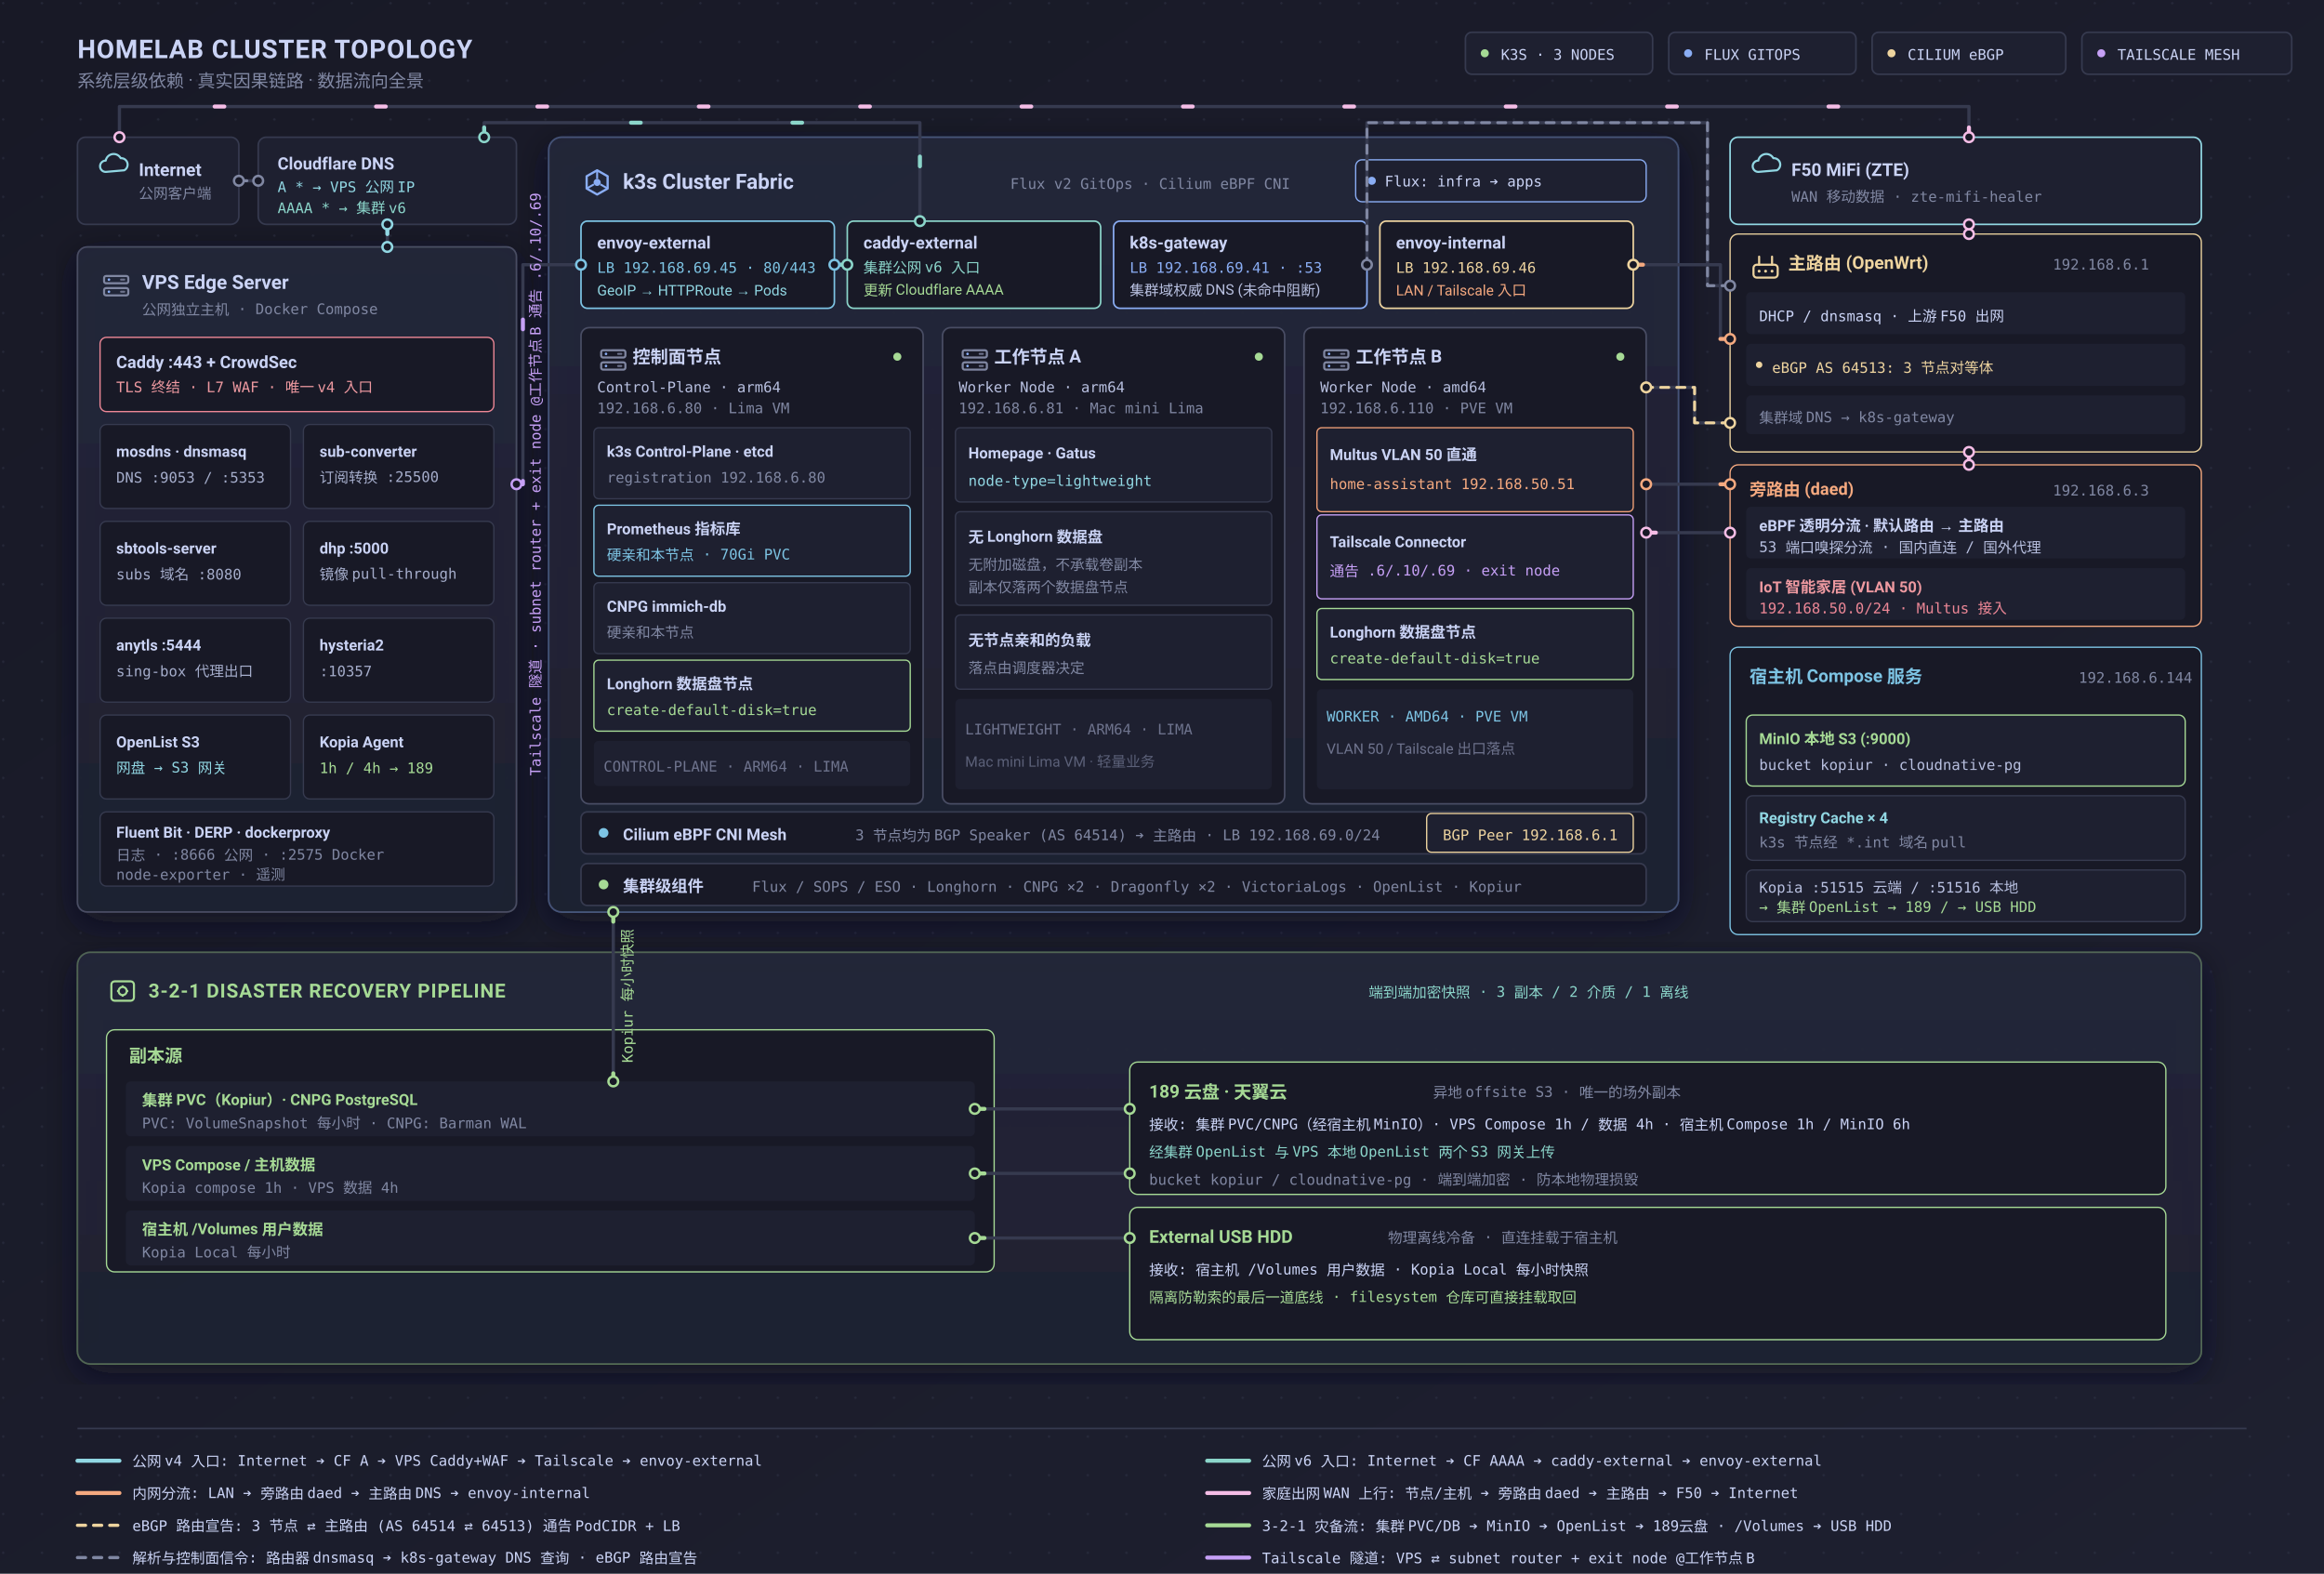
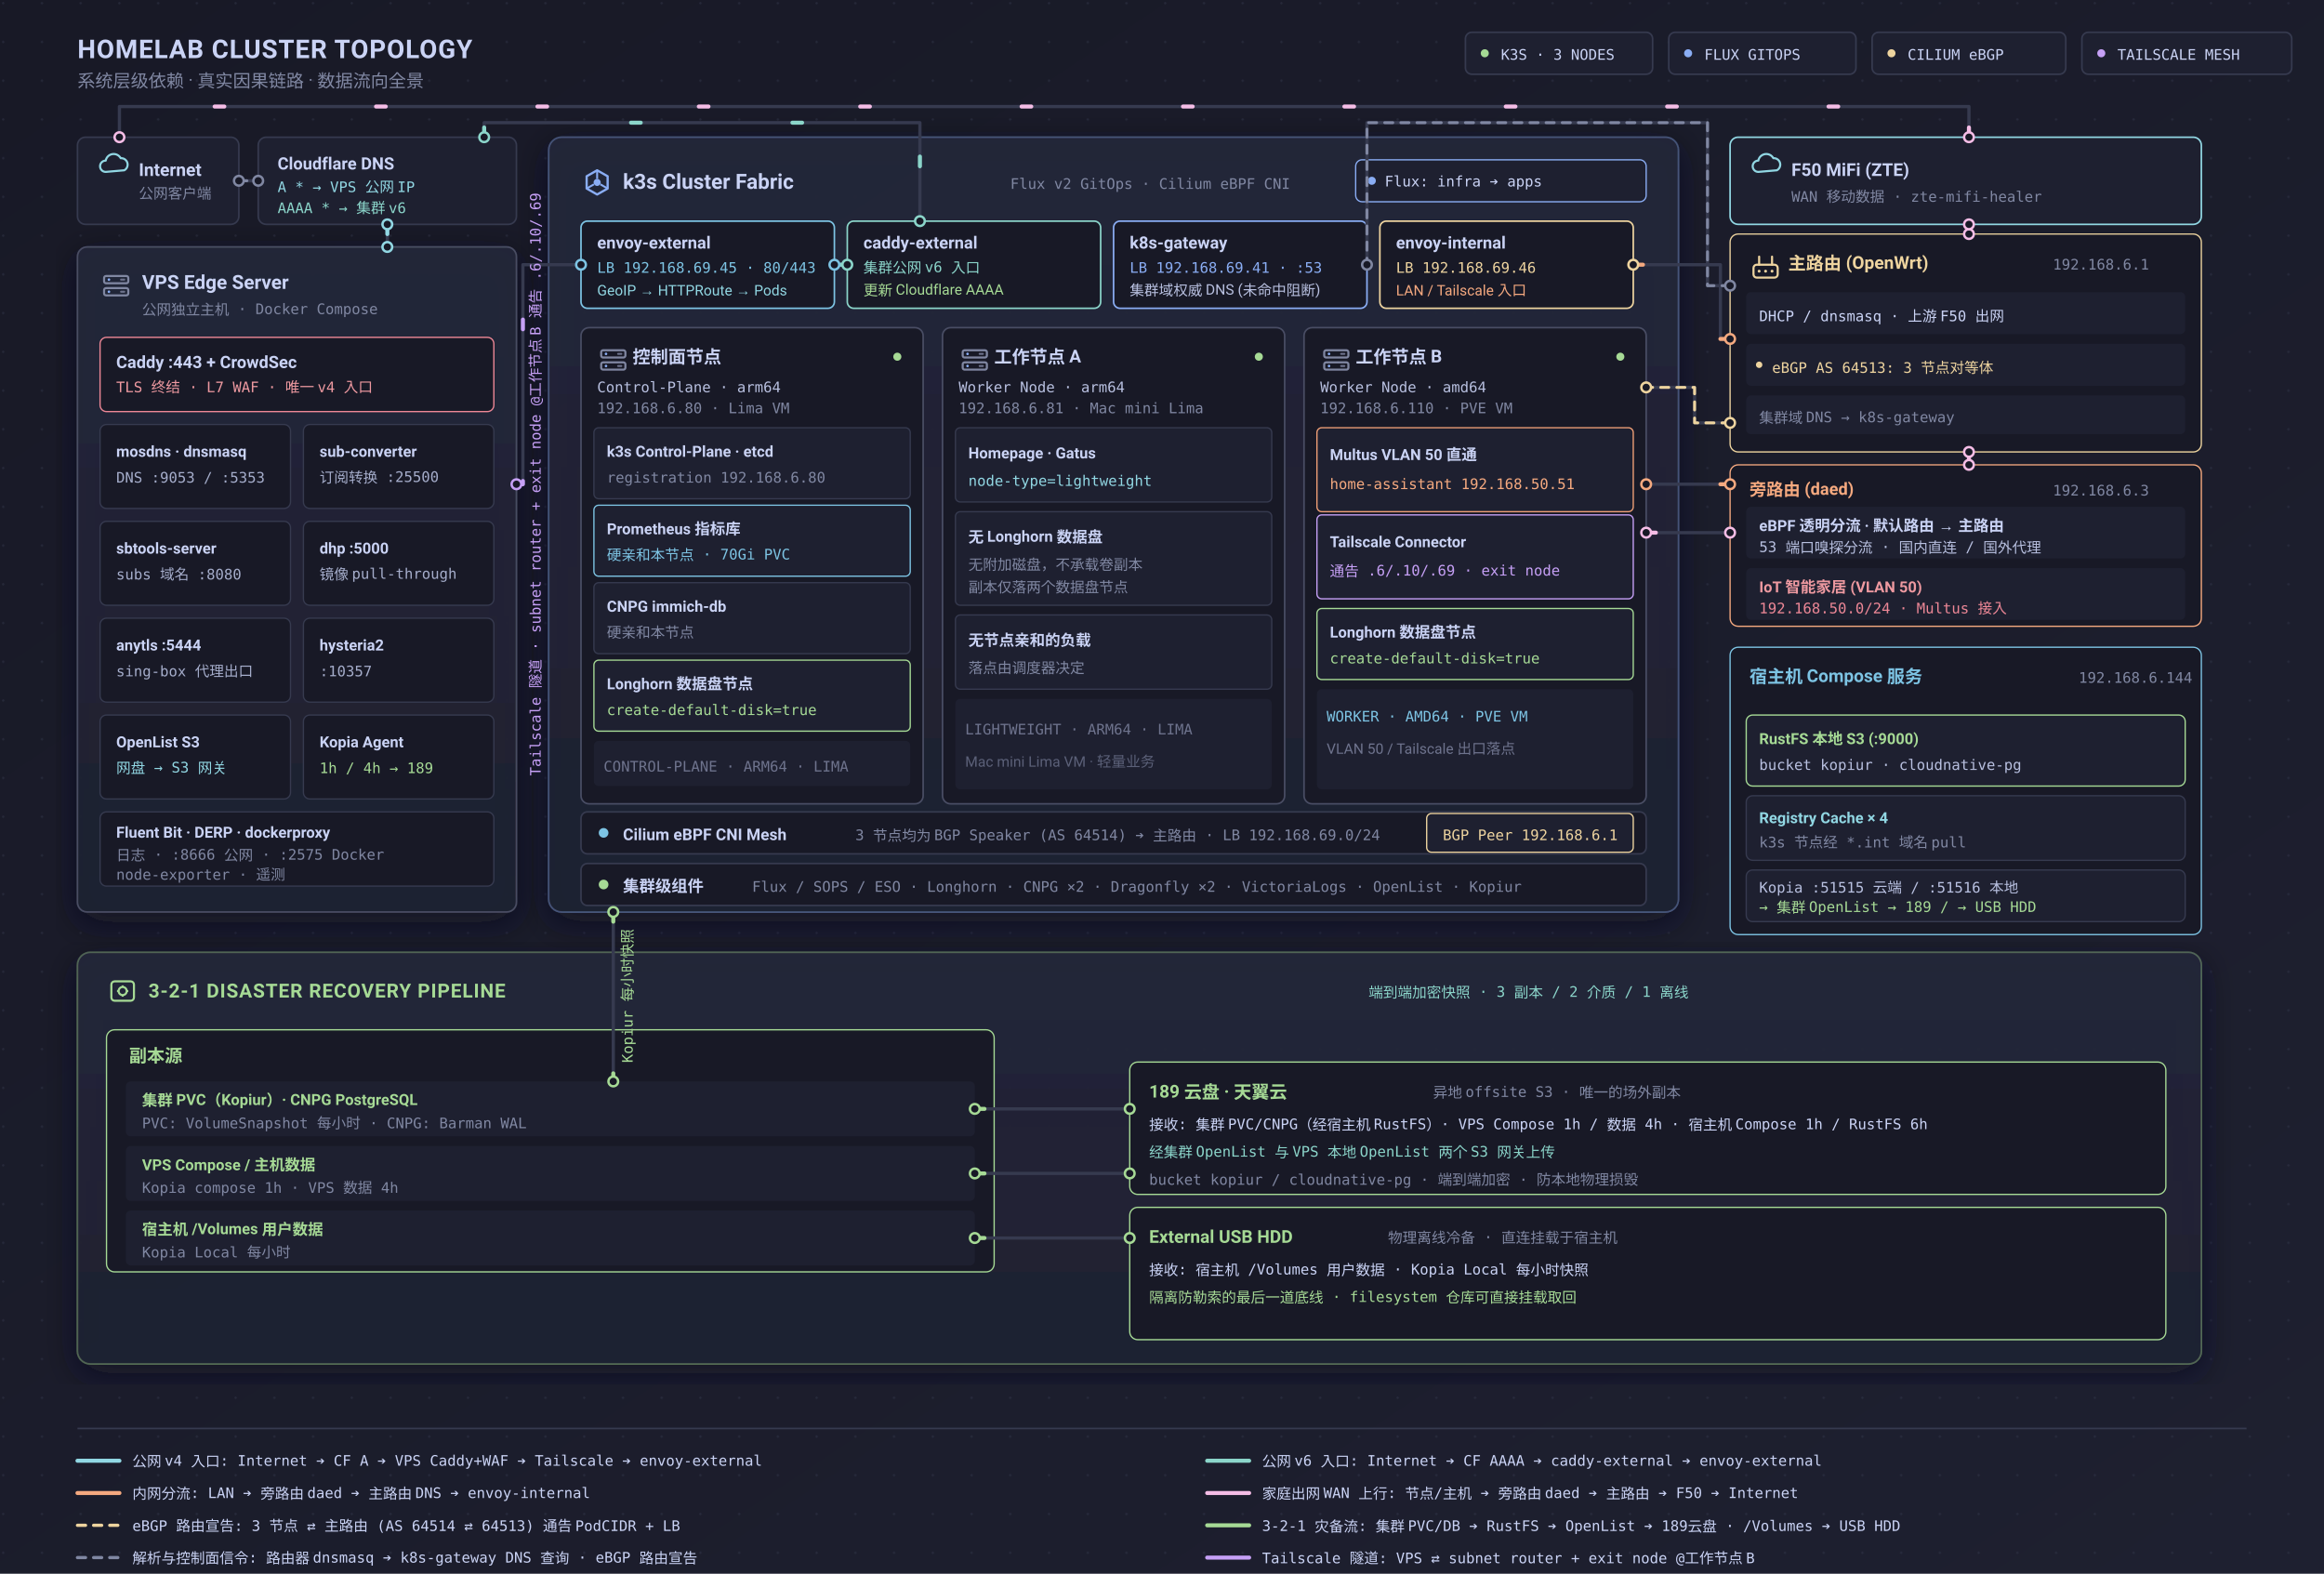
<svg xmlns="http://www.w3.org/2000/svg" viewBox="0 0 1440 975" width="100%" height="100%">
  <defs>
    <linearGradient id="bg-grad" x1="0%" y1="0%" x2="100%" y2="100%">
      <stop offset="0%" stop-color="#181926" />
      <stop offset="100%" stop-color="#1e2030" />
    </linearGradient>
    <linearGradient id="panel-bg" x1="0%" y1="0%" x2="0%" y2="100%">
      <stop offset="0%" stop-color="#24273a" stop-opacity="0.95" />
      <stop offset="100%" stop-color="#1e2030" stop-opacity="0.98" />
    </linearGradient>
    <linearGradient id="k8s-mesh-bg" x1="0%" y1="0%" x2="0%" y2="100%">
      <stop offset="0%" stop-color="#24273a" stop-opacity="0.95" />
      <stop offset="100%" stop-color="#1e2030" stop-opacity="0.98" />
    </linearGradient>
    <pattern id="grid-dots" width="24" height="24" patternUnits="userSpaceOnUse">
      <circle cx="2" cy="2" r="0.75" fill="#363a4f" fill-opacity="0.45" />
    </pattern>
    <filter id="card-shadow" x="-5%" y="-5%" width="110%" height="110%">
      <feDropShadow dx="0" dy="6" stdDeviation="10" flood-color="#181926" flood-opacity="0.65" />
    </filter>
    <g id="ico-cloud">
      <path d="M5.5 13.5 a3.5 3.5 0 0 1 0 -7 a5 5 0 0 1 9.3 -1.5 a4 4 0 0 1 2.2 7.5 Z" fill="none" stroke="#91d7e3" stroke-width="1.3" stroke-linejoin="round" />
    </g>
    <g id="ico-server">
      <rect x="2.5" y="4" width="15" height="4.5" rx="1.2" fill="none" stroke="#8087a2" stroke-width="1.3" />
      <rect x="2.5" y="11.5" width="15" height="4.5" rx="1.2" fill="none" stroke="#8087a2" stroke-width="1.3" />
      <circle cx="5.5" cy="6.25" r="0.8" fill="#8aadf4" />
      <circle cx="5.5" cy="13.75" r="0.8" fill="#8aadf4" />
      <line x1="13" y1="6.25" x2="15" y2="6.25" stroke="#6e738d" stroke-width="1.2" stroke-linecap="round" />
      <line x1="13" y1="13.75" x2="15" y2="13.75" stroke="#6e738d" stroke-width="1.2" stroke-linecap="round" />
    </g>
    <g id="ico-k8s">
      <path d="M10 2.5 L16.5 6.2 L16.5 13.8 L10 17.5 L3.5 13.8 L3.5 6.2 Z" fill="none" stroke="#8aadf4" stroke-width="1.4" stroke-linejoin="round" />
      <circle cx="10" cy="10" r="2.2" fill="#8aadf4" />
      <line x1="10" y1="2.5" x2="10" y2="7.8" stroke="#8aadf4" stroke-width="1.2" />
      <line x1="16.5" y1="13.8" x2="12" y2="11.2" stroke="#8aadf4" stroke-width="1.2" />
      <line x1="3.5" y1="13.8" x2="8" y2="11.2" stroke="#8aadf4" stroke-width="1.2" />
    </g>
    <g id="ico-router">
      <rect x="2.5" y="9" width="15" height="8" rx="2" fill="none" stroke="#eed49f" stroke-width="1.3" />
      <line x1="6" y1="9" x2="6" y2="4" stroke="#eed49f" stroke-width="1.3" stroke-linecap="round" />
      <line x1="14" y1="9" x2="14" y2="4" stroke="#eed49f" stroke-width="1.3" stroke-linecap="round" />
      <circle cx="6" cy="13" r="0.9" fill="#eed49f" />
      <circle cx="10" cy="13" r="0.9" fill="#eed49f" />
      <circle cx="14" cy="13" r="0.9" fill="#eed49f" />
    </g>
    <g id="ico-vault">
      <rect x="3" y="4" width="14" height="12" rx="2" fill="none" stroke="#a6da95" stroke-width="1.3" />
      <circle cx="10" cy="10" r="2.5" fill="none" stroke="#a6da95" stroke-width="1.3" />
      <path d="M10 7.5 v-1 M10 13.5 v-1 M7.5 10 h-1 M13.5 10 h-1" stroke="#a6da95" stroke-width="1.2" />
    </g>
    <g id="ico-tunnel">
      <circle cx="5" cy="5" r="2" fill="#c6a0f6" />
      <circle cx="15" cy="5" r="2" fill="#c6a0f6" />
      <circle cx="10" cy="10" r="2" fill="#c6a0f6" />
      <circle cx="5" cy="15" r="2" fill="#c6a0f6" />
      <circle cx="15" cy="15" r="2" fill="#c6a0f6" />
      <line x1="5" y1="5" x2="15" y2="5" stroke="#c6a0f6" stroke-width="1" stroke-opacity="0.4" />
      <line x1="5" y1="15" x2="15" y2="15" stroke="#c6a0f6" stroke-width="1" stroke-opacity="0.4" />
      <line x1="5" y1="5" x2="5" y2="15" stroke="#c6a0f6" stroke-width="1" stroke-opacity="0.4" />
      <line x1="15" y1="5" x2="15" y2="15" stroke="#c6a0f6" stroke-width="1" stroke-opacity="0.4" />
    </g>
    <style>
      text {
        font-family: -apple-system, BlinkMacSystemFont, "Segoe UI", Roboto, "Helvetica Neue", Arial, sans-serif;
        user-select: none;
      }
      .font-mono {
        font-family: ui-monospace, SFMono-Regular, Menlo, Monaco, Consolas, monospace;
      }
      .wire {
        fill: none;
        stroke-linecap: round;
        stroke-linejoin: round;
      }
      /* 静态管道槽线：Catppuccin Surface0 #363a4f 轨道，宽度 2px */
      .track {
        stroke-width: 2;
        stroke: #363a4f;
      }
      /* 接口端点小圆圈：Crust #181926 底色 */
      .pin {
        fill: #181926;
        stroke-width: 1.5;
      }
      /* 运动光束：配合 pathLength=100 归一化，所有链路共用同一标尺，避免逐条手调 dashoffset */
      .beam {
        stroke-width: 2.5;
        stroke-dasharray: 6 94;
        animation: beamFlow 3.4s linear infinite;
      }
      @keyframes beamFlow {
        from { stroke-dashoffset: 100; }
        to { stroke-dashoffset: 0; }
      }
      /* 灾备长链路放慢，避免视觉过快 */
      .beam-slow { animation-duration: 7s; }
      /* 解析与控制面信令（DNS 查询 / eBGP）：虚线 + 流动 */
      .signal {
        stroke-width: 1.8;
        stroke-dasharray: 5 5;
        animation: beamFlow 2.4s linear infinite;
      }
    </style>
  </defs>
  <rect width="1440" height="975" fill="url(#bg-grad)" />
  <rect width="1440" height="975" fill="url(#grid-dots)" />
  <g transform="translate(48, 16)">
    <text x="0" y="20" font-size="16" font-weight="700" letter-spacing="0.5" fill="#cad3f5">HOMELAB CLUSTER TOPOLOGY</text>
    <text x="0" y="38" font-size="11" font-weight="400" fill="#8087a2">系统层级依赖 · 真实因果链路 · 数据流向全景</text>
    <g transform="translate(860, 4)">
      <g transform="translate(0, 0)">
        <rect width="116" height="26" rx="4" fill="#1e2030" stroke="#363a4f" stroke-width="1" />
        <circle cx="12" cy="13" r="2.5" fill="#a6da95" />
        <text x="22" y="17" class="font-mono" font-size="9" fill="#cad3f5">K3S · 3 NODES</text>
      </g>
      <g transform="translate(126, 0)">
        <rect width="116" height="26" rx="4" fill="#1e2030" stroke="#363a4f" stroke-width="1" />
        <circle cx="12" cy="13" r="2.5" fill="#8aadf4" />
        <text x="22" y="17" class="font-mono" font-size="9" fill="#cad3f5">FLUX GITOPS</text>
      </g>
      <g transform="translate(252, 0)">
        <rect width="120" height="26" rx="4" fill="#1e2030" stroke="#363a4f" stroke-width="1" />
        <circle cx="12" cy="13" r="2.5" fill="#eed49f" />
        <text x="22" y="17" class="font-mono" font-size="9" fill="#cad3f5">CILIUM eBGP</text>
      </g>
      <g transform="translate(382, 0)">
        <rect width="130" height="26" rx="4" fill="#1e2030" stroke="#363a4f" stroke-width="1" />
        <circle cx="12" cy="13" r="2.5" fill="#c6a0f6" />
        <text x="22" y="17" class="font-mono" font-size="9" fill="#cad3f5">TAILSCALE MESH</text>
      </g>
    </g>
  </g>
  <g transform="translate(48, 85)">
    <g transform="translate(0, 0)">
      <rect width="100" height="54" rx="5" fill="#1e2030" stroke="#363a4f" stroke-width="1" />
      <use href="#ico-cloud" x="12" y="8" />
      <text x="38" y="24" font-size="11" font-weight="600" fill="#cad3f5">Internet</text>
      <text x="38" y="38" class="font-mono" font-size="9" fill="#8087a2">公网客户端</text>
    </g>
    <g transform="translate(112, 0)">
      <rect width="160" height="54" rx="5" fill="#1e2030" stroke="#363a4f" stroke-width="1" />
      <text x="12" y="20" font-size="10.5" font-weight="600" fill="#cad3f5">Cloudflare DNS</text>
      <text x="12" y="34" class="font-mono" font-size="9" fill="#91d7e3">A * → VPS 公网 IP</text>
      <text x="12" y="47" class="font-mono" font-size="9" fill="#8bd5ca">AAAA * → 集群 v6</text>
    </g>
    <g transform="translate(0, 68)">
      <rect width="272" height="412" rx="6" fill="url(#panel-bg)" stroke="#494d64" stroke-width="1" filter="url(#card-shadow)" />
      <use href="#ico-server" x="14" y="14" />
      <text x="40" y="26" font-size="12" font-weight="700" fill="#cad3f5">VPS Edge Server</text>
      <text x="40" y="42" class="font-mono" font-size="9" fill="#8087a2">公网独立主机 · Docker Compose</text>
      <g transform="translate(14, 56)">
        <rect width="244" height="46" rx="4" fill="#181926" stroke="#ed8796" stroke-width="0.8" />
        <text x="10" y="19" font-size="10.5" font-weight="600" fill="#cad3f5">Caddy :443 + CrowdSec</text>
        <text x="10" y="34" class="font-mono" font-size="9" fill="#ee99a0">TLS 终结 · L7 WAF · 唯一 v4 入口</text>
      </g>
      <g transform="translate(14, 110)">
        <g transform="translate(0, 0)">
          <rect width="118" height="52" rx="4" fill="#181926" stroke="#363a4f" stroke-width="0.8" />
          <text x="10" y="20" font-size="9.5" font-weight="600" fill="#cad3f5">mosdns · dnsmasq</text>
          <text x="10" y="36" class="font-mono" font-size="9" fill="#a5adcb">DNS :9053 / :5353</text>
        </g>
        <g transform="translate(126, 0)">
          <rect width="118" height="52" rx="4" fill="#181926" stroke="#363a4f" stroke-width="0.8" />
          <text x="10" y="20" font-size="9.5" font-weight="600" fill="#cad3f5">sub-converter</text>
          <text x="10" y="36" class="font-mono" font-size="9" fill="#a5adcb">订阅转换 :25500</text>
        </g>
      </g>
      <g transform="translate(14, 170)">
        <g transform="translate(0, 0)">
          <rect width="118" height="52" rx="4" fill="#181926" stroke="#363a4f" stroke-width="0.8" />
          <text x="10" y="20" font-size="9.5" font-weight="600" fill="#cad3f5">sbtools-server</text>
          <text x="10" y="36" class="font-mono" font-size="9" fill="#a5adcb">subs 域名 :8080</text>
        </g>
        <g transform="translate(126, 0)">
          <rect width="118" height="52" rx="4" fill="#181926" stroke="#363a4f" stroke-width="0.8" />
          <text x="10" y="20" font-size="9.5" font-weight="600" fill="#cad3f5">dhp :5000</text>
          <text x="10" y="36" class="font-mono" font-size="9" fill="#a5adcb">镜像 pull-through</text>
        </g>
      </g>
      <g transform="translate(14, 230)">
        <g transform="translate(0, 0)">
          <rect width="118" height="52" rx="4" fill="#181926" stroke="#363a4f" stroke-width="0.8" />
          <text x="10" y="20" font-size="9.5" font-weight="600" fill="#cad3f5">anytls :5444</text>
          <text x="10" y="36" class="font-mono" font-size="9" fill="#a5adcb">sing-box 代理出口</text>
        </g>
        <g transform="translate(126, 0)">
          <rect width="118" height="52" rx="4" fill="#181926" stroke="#363a4f" stroke-width="0.8" />
          <text x="10" y="20" font-size="9.5" font-weight="600" fill="#cad3f5">hysteria2</text>
          <text x="10" y="36" class="font-mono" font-size="9" fill="#a5adcb">:10357</text>
        </g>
      </g>
      <g transform="translate(14, 290)">
        <g transform="translate(0, 0)">
          <rect width="118" height="52" rx="4" fill="#181926" stroke="#363a4f" stroke-width="0.8" />
          <text x="10" y="20" font-size="9.5" font-weight="600" fill="#cad3f5">OpenList S3</text>
          <text x="10" y="36" class="font-mono" font-size="9" fill="#91d7e3">网盘 → S3 网关</text>
        </g>
        <g transform="translate(126, 0)">
          <rect width="118" height="52" rx="4" fill="#181926" stroke="#363a4f" stroke-width="0.8" />
          <text x="10" y="20" font-size="9.5" font-weight="600" fill="#cad3f5">Kopia Agent</text>
          <text x="10" y="36" class="font-mono" font-size="9" fill="#a6da95">1h / 4h → 189</text>
        </g>
      </g>
      <g transform="translate(14, 350)">
        <rect width="244" height="46" rx="4" fill="#181926" stroke="#363a4f" stroke-width="0.8" />
        <text x="10" y="16" font-size="9.5" font-weight="600" fill="#cad3f5">Fluent Bit · DERP · dockerproxy</text>
        <text x="10" y="30" class="font-mono" font-size="9" fill="#8087a2">日志 · :8666 公网 · :2575 Docker</text>
        <text x="10" y="42" class="font-mono" font-size="9" fill="#8087a2">node-exporter · 遥测</text>
      </g>
    </g>
  </g>
  <g transform="translate(340, 85)">
    <rect width="700" height="480" rx="8" fill="url(#k8s-mesh-bg)" stroke="#8aadf4" stroke-opacity="0.35" stroke-width="1" filter="url(#card-shadow)" />
    <g transform="translate(20, 16)">
      <use href="#ico-k8s" x="0" y="2" />
      <text x="26" y="16" font-size="13" font-weight="700" fill="#cad3f5">k3s Cluster Fabric</text>
      <text x="266" y="16" class="font-mono" font-size="9" fill="#8087a2">Flux v2 GitOps · Cilium eBPF CNI</text>
      <g transform="translate(480, -2)">
        <rect width="180" height="26" rx="4" fill="#1e2030" stroke="#8aadf4" stroke-width="0.8" />
        <circle cx="10" cy="13" r="2.5" fill="#8aadf4" />
        <text x="18" y="16.5" class="font-mono" font-size="9" fill="#cad3f5">Flux: infra ➔ apps</text>
      </g>
    </g>
    <g transform="translate(20, 52)">
      <g transform="translate(0, 0)">
        <rect width="157" height="54" rx="4" fill="#181926" stroke="#7dc4e4" stroke-width="1" />
        <text x="10" y="17" font-size="10.5" font-weight="700" fill="#cad3f5">envoy-external</text>
        <text x="10" y="32" class="font-mono" font-size="9" fill="#7dc4e4">LB 192.168.69.45 · 80/443</text>
        <text x="10" y="46" font-size="9" fill="#91d7e3">GeoIP → HTTPRoute → Pods</text>
      </g>
      <g transform="translate(165, 0)">
        <rect width="157" height="54" rx="4" fill="#181926" stroke="#8bd5ca" stroke-width="1" />
        <text x="10" y="17" font-size="10.5" font-weight="700" fill="#cad3f5">caddy-external</text>
        <text x="10" y="32" class="font-mono" font-size="9" fill="#8bd5ca">集群公网 v6 入口</text>
        <text x="10" y="46" font-size="9" fill="#a6da95">更新 Cloudflare AAAA</text>
      </g>
      <g transform="translate(330, 0)">
        <rect width="157" height="54" rx="4" fill="#181926" stroke="#8aadf4" stroke-width="1" />
        <text x="10" y="17" font-size="10.5" font-weight="700" fill="#cad3f5">k8s-gateway</text>
        <text x="10" y="32" class="font-mono" font-size="9" fill="#8aadf4">LB 192.168.69.41 · :53</text>
        <text x="10" y="46" font-size="9" fill="#b8c0e0">集群域权威 DNS (未命中阻断)</text>
      </g>
      <g transform="translate(495, 0)">
        <rect width="157" height="54" rx="4" fill="#181926" stroke="#eed49f" stroke-width="1" />
        <text x="10" y="17" font-size="10.5" font-weight="700" fill="#cad3f5">envoy-internal</text>
        <text x="10" y="32" class="font-mono" font-size="9" fill="#eed49f">LB 192.168.69.46</text>
        <text x="10" y="46" font-size="9" fill="#f5a97f">LAN / Tailscale 入口</text>
      </g>
    </g>
    <g transform="translate(20, 118)">
      <g transform="translate(0, 0)">
        <rect width="212" height="295" rx="5" fill="#181926" stroke="#494d64" stroke-width="1" />
        <use href="#ico-server" x="10" y="10" />
        <text x="32" y="22" font-size="11" font-weight="700" fill="#cad3f5">控制面节点</text>
        <circle cx="196" cy="18" r="2.5" fill="#a6da95" />
        <text x="10" y="40" class="font-mono" font-size="9" fill="#b8c0e0">Control-Plane · arm64</text>
        <text x="10" y="53" class="font-mono" font-size="9" fill="#8087a2">192.168.6.80 · Lima VM</text>
        <g transform="translate(8, 62)">
          <rect width="196" height="44" rx="3" fill="#1e2030" stroke="#363a4f" stroke-width="0.8" />
          <text x="8" y="18" font-size="9.5" font-weight="600" fill="#cad3f5">k3s Control-Plane · etcd</text>
          <text x="8" y="34" class="font-mono" font-size="9" fill="#8087a2">registration 192.168.6.80</text>
        </g>
        <g transform="translate(8, 110)">
          <rect width="196" height="44" rx="3" fill="#1e2030" stroke="#7dc4e4" stroke-width="0.8" />
          <text x="8" y="18" font-size="9.5" font-weight="600" fill="#cad3f5">Prometheus 指标库</text>
          <text x="8" y="34" class="font-mono" font-size="9" fill="#7dc4e4">硬亲和本节点 · 70Gi PVC</text>
        </g>
        <g transform="translate(8, 158)">
          <rect width="196" height="44" rx="3" fill="#1e2030" stroke="#363a4f" stroke-width="0.8" />
          <text x="8" y="18" font-size="9.5" font-weight="600" fill="#cad3f5">CNPG immich-db</text>
          <text x="8" y="34" class="font-mono" font-size="9" fill="#8087a2">硬亲和本节点</text>
        </g>
        <g transform="translate(8, 206)">
          <rect width="196" height="44" rx="3" fill="#1e2030" stroke="#a6da95" stroke-width="0.8" />
          <text x="8" y="18" font-size="9.5" font-weight="600" fill="#cad3f5">Longhorn 数据盘节点</text>
          <text x="8" y="34" class="font-mono" font-size="9" fill="#a6da95">create-default-disk=true</text>
        </g>
        <g transform="translate(8, 256)">
          <rect width="196" height="28" rx="3" fill="#1e2030" />
          <text x="6" y="19" class="font-mono" font-size="9" fill="#6e738d">CONTROL-PLANE · ARM64 · LIMA</text>
        </g>
      </g>
      <g transform="translate(448, 0)">
        <rect width="212" height="295" rx="5" fill="#181926" stroke="#494d64" stroke-width="1" />
        <use href="#ico-server" x="10" y="10" />
        <text x="32" y="22" font-size="11" font-weight="700" fill="#cad3f5">工作节点 B</text>
        <circle cx="196" cy="18" r="2.5" fill="#a6da95" />
        <text x="10" y="40" class="font-mono" font-size="9" fill="#b8c0e0">Worker Node · amd64</text>
        <text x="10" y="53" class="font-mono" font-size="9" fill="#8087a2">192.168.6.110 · PVE VM</text>
        <g transform="translate(8, 62)">
          <rect width="196" height="52" rx="3" fill="#1e2030" stroke="#ef9f76" stroke-width="0.8" />
          <text x="8" y="20" font-size="9.5" font-weight="600" fill="#cad3f5">Multus VLAN 50 直通</text>
          <text x="8" y="38" class="font-mono" font-size="9" fill="#f5a97f">home-assistant 192.168.50.51</text>
        </g>
        <g transform="translate(8, 116)">
          <rect width="196" height="52" rx="3" fill="#1e2030" stroke="#c6a0f6" stroke-width="0.8" />
          <text x="8" y="20" font-size="9.5" font-weight="600" fill="#cad3f5">Tailscale Connector</text>
          <text x="8" y="38" class="font-mono" font-size="9" fill="#c6a0f6">通告 .6/.10/.69 · exit node</text>
        </g>
        <g transform="translate(8, 174)">
          <rect width="196" height="44" rx="3" fill="#1e2030" stroke="#a6da95" stroke-width="0.8" />
          <text x="8" y="18" font-size="9.5" font-weight="600" fill="#cad3f5">Longhorn 数据盘节点</text>
          <text x="8" y="34" class="font-mono" font-size="9" fill="#a6da95">create-default-disk=true</text>
        </g>
        <g transform="translate(8, 224)">
          <rect width="196" height="62" rx="3" fill="#1e2030" />
          <text x="6" y="20" class="font-mono" font-size="9" fill="#7dc4e4">WORKER · AMD64 · PVE VM</text>
          <text x="6" y="40" font-size="9" fill="#6e738d">VLAN 50 / Tailscale 出口落点</text>
        </g>
      </g>
      <g transform="translate(224, 0)">
        <rect width="212" height="295" rx="5" fill="#181926" stroke="#494d64" stroke-width="1" />
        <use href="#ico-server" x="10" y="10" />
        <text x="32" y="22" font-size="11" font-weight="700" fill="#cad3f5">工作节点 A</text>
        <circle cx="196" cy="18" r="2.5" fill="#a6da95" />
        <text x="10" y="40" class="font-mono" font-size="9" fill="#b8c0e0">Worker Node · arm64</text>
        <text x="10" y="53" class="font-mono" font-size="9" fill="#8087a2">192.168.6.81 · Mac mini Lima</text>
        <g transform="translate(8, 62)">
          <rect width="196" height="46" rx="3" fill="#1e2030" stroke="#363a4f" stroke-width="0.8" />
          <text x="8" y="19" font-size="9.5" font-weight="600" fill="#cad3f5">Homepage · Gatus</text>
          <text x="8" y="36" class="font-mono" font-size="9" fill="#91d7e3">node-type=lightweight</text>
        </g>
        <g transform="translate(8, 114)">
          <rect width="196" height="58" rx="3" fill="#1e2030" stroke="#363a4f" stroke-width="0.8" />
          <text x="8" y="19" font-size="9.5" font-weight="600" fill="#cad3f5">无 Longhorn 数据盘</text>
          <text x="8" y="36" class="font-mono" font-size="9" fill="#8087a2">无附加磁盘，不承载卷副本</text>
          <text x="8" y="50" class="font-mono" font-size="9" fill="#8087a2">副本仅落两个数据盘节点</text>
        </g>
        <g transform="translate(8, 178)">
          <rect width="196" height="46" rx="3" fill="#1e2030" stroke="#363a4f" stroke-width="0.8" />
          <text x="8" y="19" font-size="9.5" font-weight="600" fill="#cad3f5">无节点亲和的负载</text>
          <text x="8" y="36" class="font-mono" font-size="9" fill="#8087a2">落点由调度器决定</text>
        </g>
        <g transform="translate(8, 230)">
          <rect width="196" height="56" rx="3" fill="#1e2030" />
          <text x="6" y="22" class="font-mono" font-size="9" fill="#6e738d">LIGHTWEIGHT · ARM64 · LIMA</text>
          <text x="6" y="42" font-size="9" fill="#5b6078">Mac mini Lima VM · 轻量业务</text>
        </g>
      </g>
    </g>
    <g transform="translate(20, 418)">
      <rect width="660" height="26" rx="4" fill="#181926" stroke="#363a4f" stroke-width="1" />
      <circle cx="14" cy="13" r="3" fill="#7dc4e4" />
      <text x="26" y="17.5" font-size="10" font-weight="600" fill="#cad3f5">Cilium eBPF CNI Mesh</text>
      <text x="170" y="17.5" class="font-mono" font-size="9" fill="#8087a2">3 节点均为 BGP Speaker (AS 64514) ➔ 主路由 · LB 192.168.69.0/24</text>
      <g transform="translate(524, 1)">
        <rect width="128" height="24" rx="3" fill="#1e2030" stroke="#eed49f" stroke-width="0.8" />
        <text x="10" y="16.5" class="font-mono" font-size="9" fill="#eed49f">BGP Peer 192.168.6.1</text>
      </g>
    </g>
    <g transform="translate(20, 450)">
      <rect width="660" height="26" rx="4" fill="#181926" stroke="#363a4f" stroke-width="1" />
      <circle cx="14" cy="13" r="3" fill="#a6da95" />
      <text x="26" y="17.5" font-size="10" font-weight="600" fill="#cad3f5">集群级组件</text>
      <text x="106" y="17.5" class="font-mono" font-size="9" fill="#8087a2">Flux / SOPS / ESO · Longhorn · CNPG ×2 · Dragonfly ×2 · VictoriaLogs · OpenList · Kopiur</text>
    </g>
  </g>
  <g transform="translate(1072, 85)">
    <g transform="translate(0, 0)">
      <rect width="292" height="54" rx="5" fill="#1e2030" stroke="#91d7e3" stroke-width="1" />
      <use href="#ico-cloud" x="12" y="8" />
      <text x="38" y="24" font-size="11" font-weight="700" fill="#cad3f5">F50 MiFi (ZTE)</text>
      <text x="38" y="40" class="font-mono" font-size="9" fill="#8087a2">WAN 移动数据 · zte-mifi-healer</text>
    </g>
    <g transform="translate(0, 60)">
      <rect width="292" height="135" rx="5" fill="#181926" stroke="#eed49f" stroke-width="0.8" />
      <use href="#ico-router" x="12" y="10" />
      <text x="36" y="22" font-size="11" font-weight="700" fill="#eed49f">主路由 (OpenWrt)</text>
      <text x="200" y="22" class="font-mono" font-size="9" fill="#8087a2">192.168.6.1</text>
      <g transform="translate(10, 36)">
        <rect width="272" height="26" rx="3" fill="#1e2030" />
        <text x="8" y="18" class="font-mono" font-size="9" fill="#cad3f5">DHCP / dnsmasq · 上游 F50 出网</text>
      </g>
      <g transform="translate(10, 68)">
        <rect width="272" height="26" rx="3" fill="#1e2030" />
        <circle cx="8" cy="13" r="2" fill="#eed49f" />
        <text x="16" y="18" class="font-mono" font-size="9" fill="#eed49f">eBGP AS 64513: 3 节点对等体</text>
      </g>
      <g transform="translate(10, 100)">
        <rect width="272" height="24" rx="3" fill="#1e2030" />
        <text x="8" y="17" class="font-mono" font-size="9" fill="#8087a2">集群域 DNS → k8s-gateway</text>
      </g>
    </g>
    <g transform="translate(0, 203)">
      <rect width="292" height="100" rx="5" fill="#181926" stroke="#f5a97f" stroke-width="0.8" />
      <text x="12" y="19" font-size="10.5" font-weight="700" fill="#f5a97f">旁路由 (daed)</text>
      <text x="200" y="19" class="font-mono" font-size="9" fill="#8087a2">192.168.6.3</text>
      <g transform="translate(10, 26)">
        <rect width="272" height="32" rx="3" fill="#1e2030" />
        <text x="8" y="15" font-size="9.5" font-weight="600" fill="#cad3f5">eBPF 透明分流 · 默认路由 → 主路由</text>
        <text x="8" y="28" class="font-mono" font-size="9" fill="#b8c0e0">53 端口嗅探分流 · 国内直连 / 国外代理</text>
      </g>
      <g transform="translate(10, 64)">
        <rect width="272" height="32" rx="3" fill="#1e2030" />
        <text x="8" y="15" font-size="9.5" font-weight="600" fill="#ee99a0">IoT 智能家居 (VLAN 50)</text>
        <text x="8" y="28" class="font-mono" font-size="9" fill="#ed8796">192.168.50.0/24 · Multus 接入</text>
      </g>
    </g>
    <g transform="translate(0, 316)">
      <rect width="292" height="178" rx="5" fill="#181926" stroke="#7dc4e4" stroke-width="0.8" />
      <text x="12" y="22" font-size="11" font-weight="700" fill="#7dc4e4">宿主机 Compose 服务</text>
      <text x="216" y="22" class="font-mono" font-size="9" fill="#8087a2">192.168.6.144</text>
      <g transform="translate(10, 42)">
        <rect width="272" height="44" rx="4" fill="#1e2030" stroke="#a6da95" stroke-width="0.8" />
-         <text x="8" y="18" font-size="9.5" font-weight="600" fill="#a6da95">MinIO 本地 S3 (:9000)</text>
+         <text x="8" y="18" font-size="9.5" font-weight="600" fill="#a6da95">RustFS 本地 S3 (:9000)</text>
        <text x="8" y="34" class="font-mono" font-size="9" fill="#b8c0e0">bucket kopiur · cloudnative-pg</text>
      </g>
      <g transform="translate(10, 92)">
        <rect width="272" height="40" rx="4" fill="#1e2030" stroke="#363a4f" stroke-width="0.8" />
        <text x="8" y="17" font-size="9.5" font-weight="600" fill="#91d7e3">Registry Cache × 4</text>
        <text x="8" y="32" class="font-mono" font-size="9" fill="#8087a2">k3s 节点经 *.int 域名 pull</text>
      </g>
      <g transform="translate(10, 138)">
        <rect width="272" height="32" rx="4" fill="#1e2030" stroke="#363a4f" stroke-width="0.8" />
        <text x="8" y="14" class="font-mono" font-size="9" fill="#b8c0e0">Kopia :51515 云端 / :51516 本地</text>
        <text x="8" y="26" class="font-mono" font-size="9" fill="#a6da95">→ 集群 OpenList → 189 / → USB HDD</text>
      </g>
    </g>
  </g>
  <g transform="translate(48, 590)">
    <rect width="1316" height="255" rx="8" fill="url(#panel-bg)" stroke="#a6da95" stroke-opacity="0.35" stroke-width="1" filter="url(#card-shadow)" />
    <use href="#ico-vault" x="18" y="14" />
    <text x="44" y="28" font-size="12" font-weight="700" letter-spacing="0.5" fill="#a6da95">3-2-1 DISASTER RECOVERY PIPELINE</text>
    <text x="800" y="28" class="font-mono" font-size="9" fill="#8bd5ca">端到端加密快照 · 3 副本 / 2 介质 / 1 离线</text>
    <g transform="translate(18, 48)">
      <rect width="550" height="150" rx="5" fill="#181926" stroke="#a6da95" stroke-width="0.8" />
      <text x="14" y="20" font-size="11" font-weight="700" fill="#a6da95">副本源</text>
      <g transform="translate(12, 32)">
        <rect width="526" height="34" rx="3" fill="#1e2030" />
        <text x="10" y="15" font-size="9.5" font-weight="600" fill="#a6da95">集群 PVC（Kopiur）· CNPG PostgreSQL</text>
        <text x="10" y="29" class="font-mono" font-size="9" fill="#8087a2">PVC: VolumeSnapshot 每小时 · CNPG: Barman WAL</text>
      </g>
      <g transform="translate(12, 72)">
        <rect width="526" height="34" rx="3" fill="#1e2030" />
        <text x="10" y="15" font-size="9.5" font-weight="600" fill="#a6da95">VPS Compose / 主机数据</text>
        <text x="10" y="29" class="font-mono" font-size="9" fill="#8087a2">Kopia compose 1h · VPS 数据 4h</text>
      </g>
      <g transform="translate(12, 112)">
        <rect width="526" height="34" rx="3" fill="#1e2030" />
        <text x="10" y="15" font-size="9.5" font-weight="600" fill="#a6da95">宿主机 /Volumes 用户数据</text>
        <text x="10" y="29" class="font-mono" font-size="9" fill="#8087a2">Kopia Local 每小时</text>
      </g>
    </g>
    <g transform="translate(652, 48)">
      <g transform="translate(0, 20)">
        <rect width="642" height="82" rx="5" fill="#181926" stroke="#a6da95" stroke-width="0.8" />
        <text x="12" y="22" font-size="11" font-weight="700" fill="#a6da95">189 云盘 · 天翼云</text>
        <text x="188" y="22" class="font-mono" font-size="9" fill="#8087a2">异地 offsite S3 · 唯一的场外副本</text>
-         <text x="12" y="42" class="font-mono" font-size="9" fill="#cad3f5">接收: 集群 PVC/CNPG（经宿主机 MinIO）· VPS Compose 1h / 数据 4h · 宿主机 Compose 1h / MinIO 6h</text>
+         <text x="12" y="42" class="font-mono" font-size="9" fill="#cad3f5">接收: 集群 PVC/CNPG（经宿主机 RustFS）· VPS Compose 1h / 数据 4h · 宿主机 Compose 1h / RustFS 6h</text>
        <text x="12" y="59" class="font-mono" font-size="9" fill="#8bd5ca">经集群 OpenList 与 VPS 本地 OpenList 两个 S3 网关上传</text>
        <text x="12" y="76" class="font-mono" font-size="9" fill="#8087a2">bucket kopiur / cloudnative-pg · 端到端加密 · 防本地物理损毁</text>
      </g>
      <g transform="translate(0, 110)">
        <rect width="642" height="82" rx="5" fill="#181926" stroke="#a6da95" stroke-width="0.8" />
        <text x="12" y="22" font-size="11" font-weight="700" fill="#a6da95">External USB HDD</text>
        <text x="160" y="22" class="font-mono" font-size="9" fill="#8087a2">物理离线冷备 · 直连挂载于宿主机</text>
        <text x="12" y="42" class="font-mono" font-size="9" fill="#cad3f5">接收: 宿主机 /Volumes 用户数据 · Kopia Local 每小时快照</text>
        <text x="12" y="59" class="font-mono" font-size="9" fill="#a6da95">隔离防勒索的最后一道底线 · filesystem 仓库可直接挂载取回</text>
      </g>
    </g>
  </g>
  <g id="connections-layer">
    <path d="M 148 112 L 160 112" class="wire track" />
    <path d="M 148 112 L 160 112" class="wire signal" stroke="#8087a2" pathLength="100" />
    <circle cx="148" cy="112" r="3" class="pin" stroke="#8087a2" />
    <circle cx="160" cy="112" r="3" class="pin" stroke="#8087a2" />
    <path d="M 240 139 L 240 153" class="wire track" />
    <path d="M 240 139 L 240 153" class="wire beam" stroke="#91d7e3" pathLength="100" />
    <circle cx="240" cy="139" r="3" class="pin" stroke="#91d7e3" />
    <circle cx="240" cy="153" r="3" class="pin" stroke="#91d7e3" />
    <path d="M 300 85 L 300 76 L 570 76 L 570 137" class="wire track" />
    <path d="M 300 85 L 300 76 L 570 76 L 570 137" class="wire beam" stroke="#8bd5ca" pathLength="100" />
    <circle cx="300" cy="85" r="3" class="pin" stroke="#8bd5ca" />
    <circle cx="570" cy="137" r="3" class="pin" stroke="#8bd5ca" />
    <path d="M 1220 85 L 1220 66 L 74 66 L 74 85" class="wire track" />
    <path d="M 1220 85 L 1220 66 L 74 66 L 74 85" class="wire beam" stroke="#f5bde6" pathLength="100" />
    <circle cx="1220" cy="85" r="3" class="pin" stroke="#f5bde6" />
    <circle cx="74" cy="85" r="3" class="pin" stroke="#f5bde6" />
    <path d="M 1220 145 L 1220 139" class="wire track" />
    <path d="M 1220 145 L 1220 139" class="wire beam" stroke="#f5bde6" pathLength="100" />
    <circle cx="1220" cy="145" r="3" class="pin" stroke="#f5bde6" />
    <circle cx="1220" cy="139" r="3" class="pin" stroke="#f5bde6" />
    <path d="M 320 300 L 324 300 L 324 164 L 360 164" class="wire track" />
    <path d="M 320 300 L 324 300 L 324 164 L 360 164" class="wire beam" stroke="#c6a0f6" pathLength="100" />
    <circle cx="320" cy="300" r="3" class="pin" stroke="#c6a0f6" />
    <circle cx="360" cy="164" r="3" class="pin" stroke="#7dc4e4" />
    <text x="335" y="300" class="font-mono" font-size="9" fill="#c6a0f6" text-anchor="middle" transform="rotate(-90 335 300)">Tailscale 隧道 · subnet router + exit node @工作节点 B 通告 .6/.10/.69</text>
    <path d="M 525 164 L 517 164" class="wire track" />
    <path d="M 525 164 L 517 164" class="wire beam" stroke="#8bd5ca" pathLength="100" />
    <circle cx="525" cy="164" r="3" class="pin" stroke="#8bd5ca" />
    <circle cx="517" cy="164" r="3" class="pin" stroke="#7dc4e4" />
    <path d="M 1072 210 L 1066 210 L 1066 164 L 1012 164" class="wire track" />
    <path d="M 1072 210 L 1066 210 L 1066 164 L 1012 164" class="wire beam" stroke="#f5a97f" pathLength="100" />
    <circle cx="1072" cy="210" r="3" class="pin" stroke="#f5a97f" />
    <circle cx="1012" cy="164" r="3" class="pin" stroke="#eed49f" />
    <path d="M 1072 262 L 1050 262 L 1050 240 L 1020 240" class="wire track" />
    <path d="M 1072 262 L 1050 262 L 1050 240 L 1020 240" class="wire signal" stroke="#eed49f" pathLength="100" />
    <circle cx="1072" cy="262" r="3" class="pin" stroke="#eed49f" />
    <circle cx="1020" cy="240" r="3" class="pin" stroke="#eed49f" />
    <path d="M 1072 300 L 1020 300" class="wire track" />
    <path d="M 1072 300 L 1020 300" class="wire beam" stroke="#f5a97f" pathLength="100" />
    <circle cx="1072" cy="300" r="3" class="pin" stroke="#f5a97f" />
    <circle cx="1020" cy="300" r="3" class="pin" stroke="#f5a97f" />
    <path d="M 1072 177 L 1058 177 L 1058 76 L 847 76 L 847 164" class="wire track" />
    <path d="M 1072 177 L 1058 177 L 1058 76 L 847 76 L 847 164" class="wire signal" stroke="#8087a2" pathLength="100" />
    <circle cx="1072" cy="177" r="3" class="pin" stroke="#8087a2" />
    <circle cx="847" cy="164" r="3" class="pin" stroke="#8087a2" />
    <path d="M 380 565 L 380 670" class="wire track" />
    <path d="M 380 565 L 380 670" class="wire beam beam-slow" stroke="#a6da95" pathLength="100" />
    <circle cx="380" cy="565" r="3" class="pin" stroke="#a6da95" />
    <circle cx="380" cy="670" r="3" class="pin" stroke="#a6da95" />
    <text x="392" y="617" class="font-mono" font-size="9" fill="#a6da95" text-anchor="middle" transform="rotate(-90 392 617)">Kopiur 每小时快照</text>
    <path d="M 604 687 L 700 687" class="wire track" />
    <path d="M 604 687 L 700 687" class="wire beam beam-slow" stroke="#a6da95" pathLength="100" />
    <circle cx="604" cy="687" r="3" class="pin" stroke="#a6da95" />
    <circle cx="700" cy="687" r="3" class="pin" stroke="#a6da95" />
    <path d="M 604 727 L 700 727" class="wire track" />
    <path d="M 604 727 L 700 727" class="wire beam beam-slow" stroke="#a6da95" pathLength="100" />
    <circle cx="604" cy="727" r="3" class="pin" stroke="#a6da95" />
    <circle cx="700" cy="727" r="3" class="pin" stroke="#a6da95" />
    <path d="M 604 767 L 700 767" class="wire track" />
    <path d="M 604 767 L 700 767" class="wire beam beam-slow" stroke="#a6da95" pathLength="100" />
    <circle cx="604" cy="767" r="3" class="pin" stroke="#a6da95" />
    <circle cx="700" cy="767" r="3" class="pin" stroke="#a6da95" />
    <path d="M 1020 330 L 1072 330" class="wire track" />
    <path d="M 1020 330 L 1072 330" class="wire beam" stroke="#f5bde6" pathLength="100" />
    <circle cx="1020" cy="330" r="3" class="pin" stroke="#f5bde6" />
    <circle cx="1072" cy="330" r="3" class="pin" stroke="#f5bde6" />
    <path d="M 1220 288 L 1220 280" class="wire track" />
    <path d="M 1220 288 L 1220 280" class="wire beam" stroke="#f5bde6" pathLength="100" />
    <circle cx="1220" cy="288" r="3" class="pin" stroke="#f5bde6" />
    <circle cx="1220" cy="280" r="3" class="pin" stroke="#f5bde6" />
  </g>
  <g transform="translate(48, 885)">
    <line x1="0" y1="0" x2="1344" y2="0" stroke="#363a4f" stroke-width="1" />
    <g transform="translate(0, 20)">
      <line x1="0" y1="0" x2="26" y2="0" stroke="#91d7e3" stroke-width="2.5" stroke-linecap="round" />
      <text x="34" y="3.5" class="font-mono" font-size="9" fill="#cad3f5">公网 v4 入口: Internet ➔ CF A ➔ VPS Caddy+WAF ➔ Tailscale ➔ envoy-external</text>
    </g>
    <g transform="translate(700, 20)">
      <line x1="0" y1="0" x2="26" y2="0" stroke="#8bd5ca" stroke-width="2.5" stroke-linecap="round" />
      <text x="34" y="3.5" class="font-mono" font-size="9" fill="#cad3f5">公网 v6 入口: Internet ➔ CF AAAA ➔ caddy-external ➔ envoy-external</text>
    </g>
    <g transform="translate(0, 40)">
      <line x1="0" y1="0" x2="26" y2="0" stroke="#f5a97f" stroke-width="2.5" stroke-linecap="round" />
      <text x="34" y="3.5" class="font-mono" font-size="9" fill="#cad3f5">内网分流: LAN ➔ 旁路由 daed ➔ 主路由 DNS ➔ envoy-internal</text>
    </g>
    <g transform="translate(700, 40)">
      <line x1="0" y1="0" x2="26" y2="0" stroke="#f5bde6" stroke-width="2.5" stroke-linecap="round" />
      <text x="34" y="3.5" class="font-mono" font-size="9" fill="#cad3f5">家庭出网 WAN 上行: 节点/主机 ➔ 旁路由 daed ➔ 主路由 ➔ F50 ➔ Internet</text>
    </g>
    <g transform="translate(0, 60)">
      <line x1="0" y1="0" x2="26" y2="0" stroke="#eed49f" stroke-width="2" stroke-dasharray="5 5" stroke-linecap="round" />
      <text x="34" y="3.5" class="font-mono" font-size="9" fill="#cad3f5">eBGP 路由宣告: 3 节点 ⇄ 主路由 (AS 64514 ⇄ 64513) 通告 PodCIDR + LB</text>
    </g>
    <g transform="translate(700, 60)">
      <line x1="0" y1="0" x2="26" y2="0" stroke="#a6da95" stroke-width="2.5" stroke-linecap="round" />
-       <text x="34" y="3.5" class="font-mono" font-size="9" fill="#cad3f5">3-2-1 灾备流: 集群 PVC/DB ➔ MinIO ➔ OpenList ➔ 189云盘 · /Volumes ➔ USB HDD</text>
+       <text x="34" y="3.5" class="font-mono" font-size="9" fill="#cad3f5">3-2-1 灾备流: 集群 PVC/DB ➔ RustFS ➔ OpenList ➔ 189云盘 · /Volumes ➔ USB HDD</text>
    </g>
    <g transform="translate(0, 80)">
      <line x1="0" y1="0" x2="26" y2="0" stroke="#8087a2" stroke-width="2" stroke-dasharray="5 5" stroke-linecap="round" />
      <text x="34" y="3.5" class="font-mono" font-size="9" fill="#cad3f5">解析与控制面信令: 路由器 dnsmasq ➔ k8s-gateway DNS 查询 · eBGP 路由宣告</text>
    </g>
    <g transform="translate(700, 80)">
      <line x1="0" y1="0" x2="26" y2="0" stroke="#c6a0f6" stroke-width="2.5" stroke-linecap="round" />
      <text x="34" y="3.5" class="font-mono" font-size="9" fill="#cad3f5">Tailscale 隧道: VPS ⇄ subnet router + exit node @工作节点 B</text>
    </g>
  </g>
</svg>
